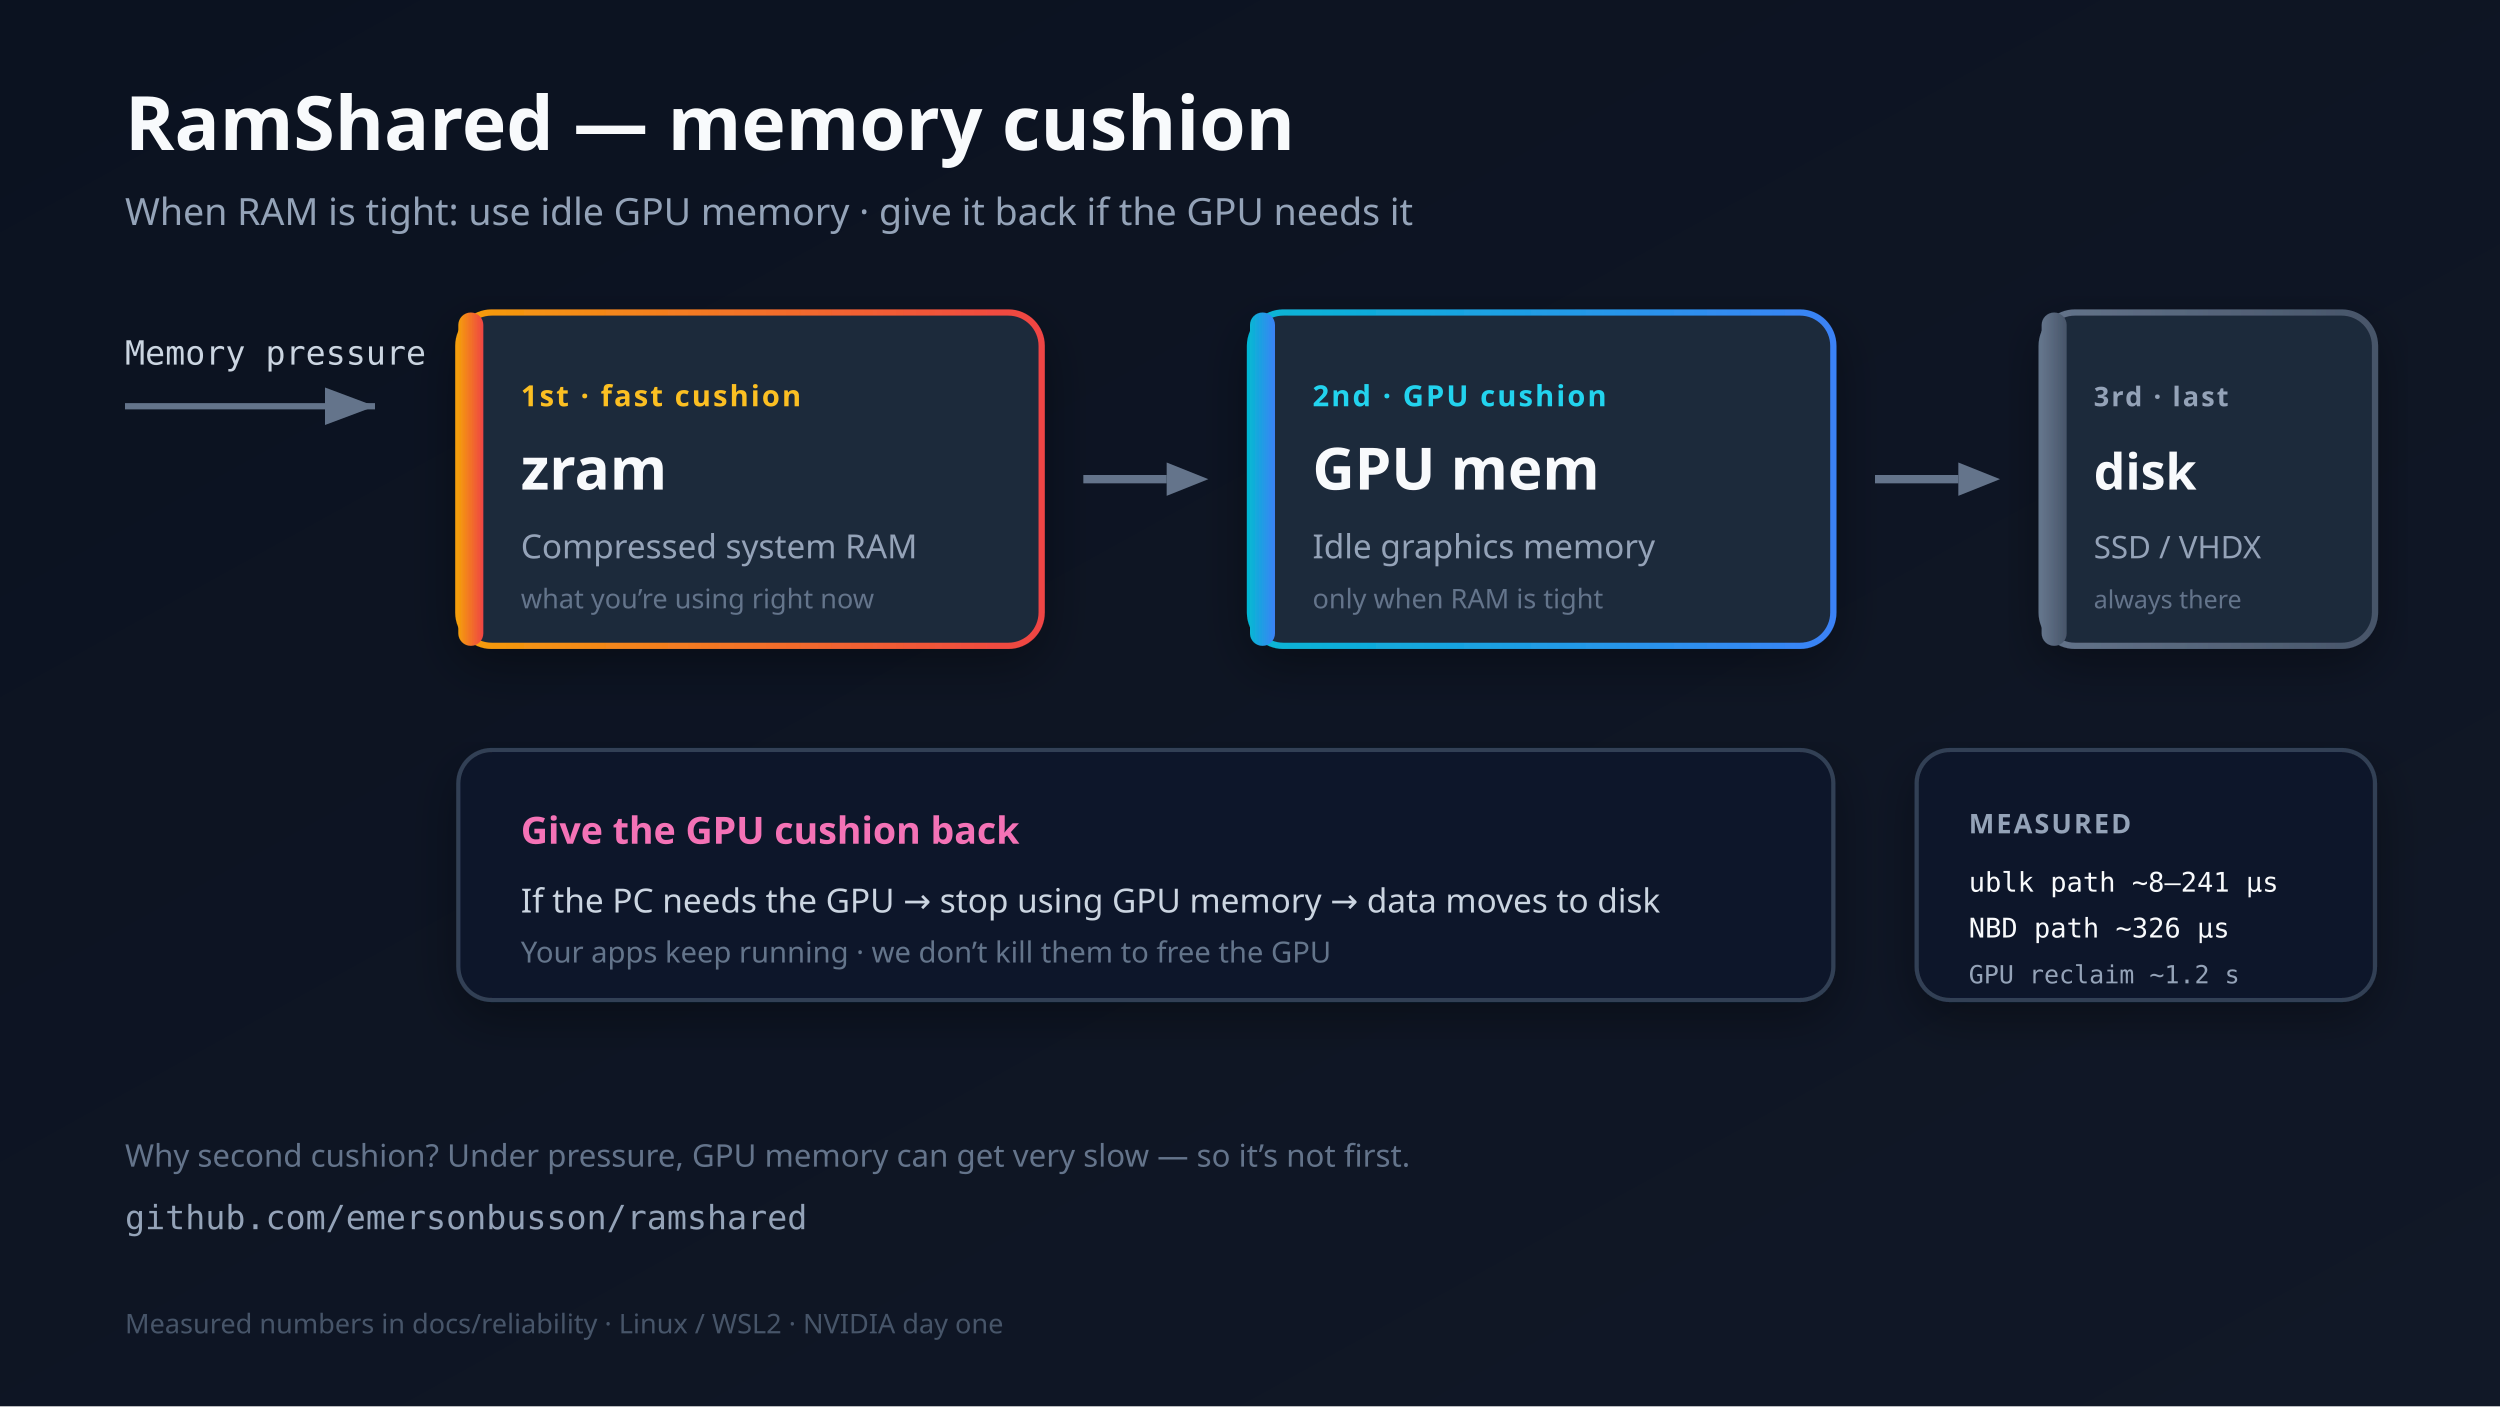
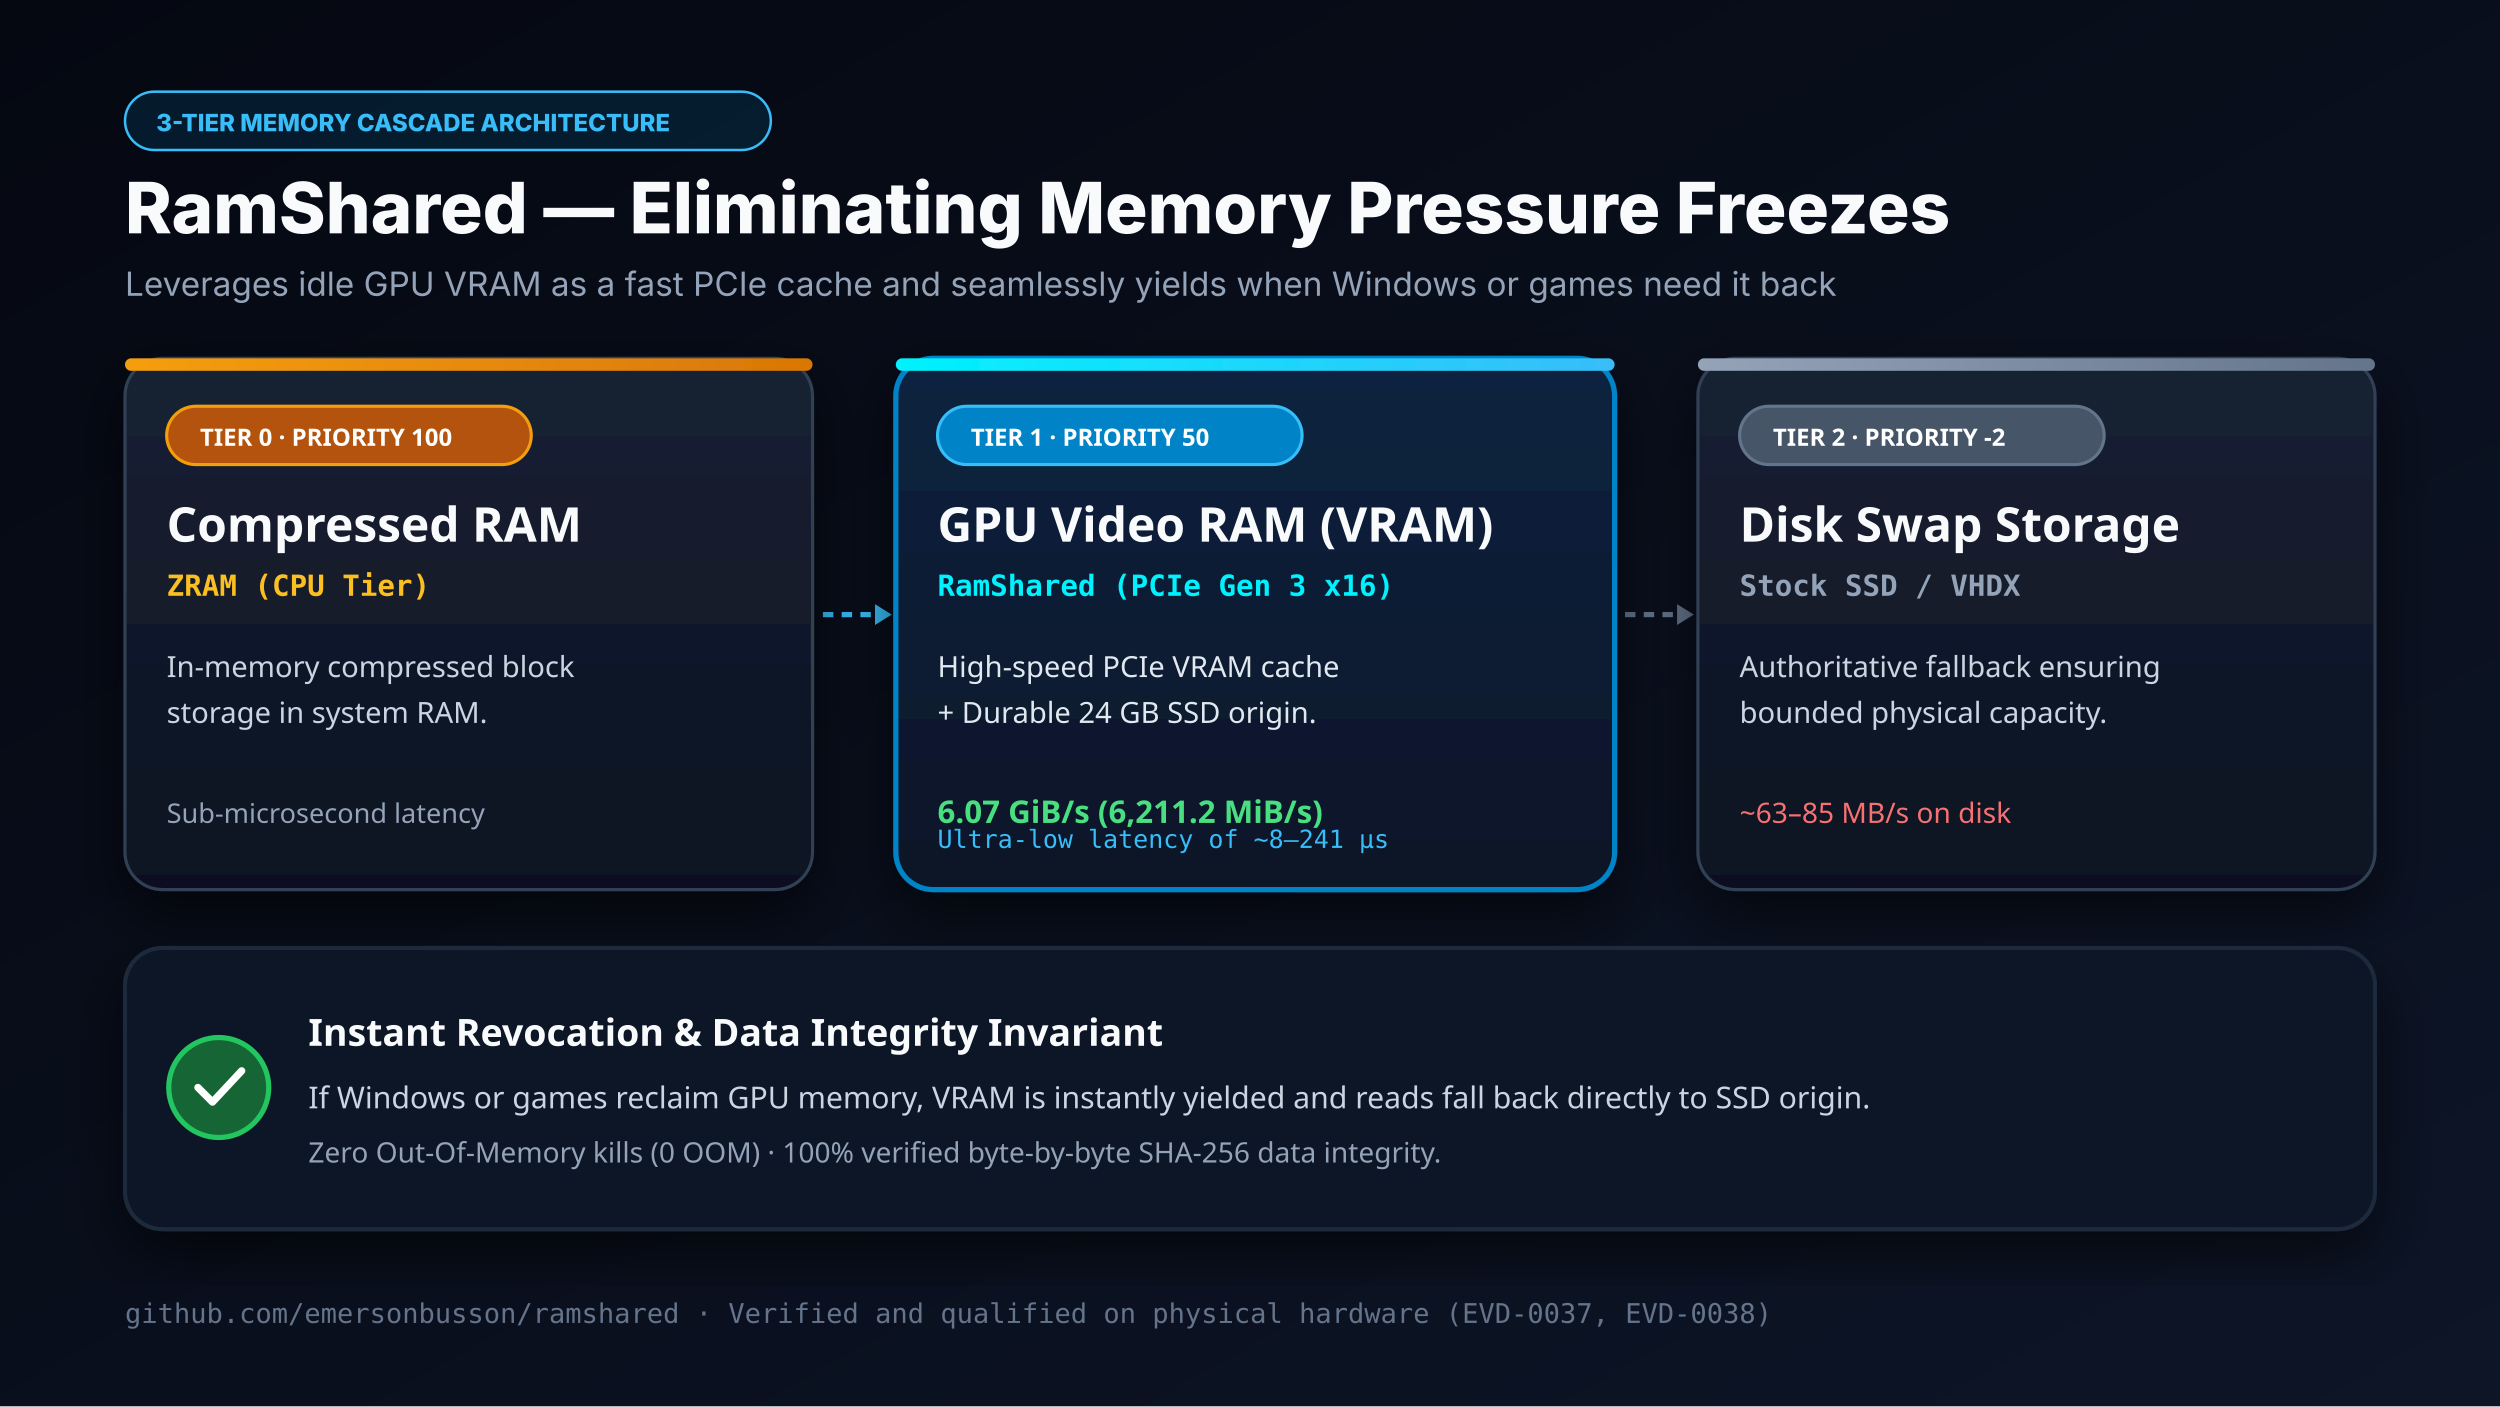
- <svg xmlns="http://www.w3.org/2000/svg" width="1200" height="675" viewBox="0 0 1200 675" role="img" aria-label="RamShared swap cascade">
+ <svg xmlns="http://www.w3.org/2000/svg" width="1200" height="675" viewBox="0 0 1200 675" role="img" aria-label="RamShared — Memory Tier Cascade Architecture">
  <defs>
    <linearGradient id="bg" x1="0" y1="0" x2="1" y2="1">
-       <stop offset="0%" stop-color="#0b1220" />
-       <stop offset="100%" stop-color="#111827" />
+       <stop offset="0%" stop-color="#050811" />
+       <stop offset="100%" stop-color="#0d1527" />
    </linearGradient>
-     <linearGradient id="hot" x1="0" y1="0" x2="1" y2="0">
+     <linearGradient id="cardBg" x1="0" y1="0" x2="0" y2="1">
+       <stop offset="0%" stop-color="#182234" />
+       <stop offset="100%" stop-color="#0b1120" />
+     </linearGradient>
+     <linearGradient id="heroBg" x1="0" y1="0" x2="0" y2="1">
+       <stop offset="0%" stop-color="#0c2340" />
+       <stop offset="100%" stop-color="#071526" />
+     </linearGradient>
+     <linearGradient id="zramTop" x1="0" y1="0" x2="1" y2="0">
      <stop offset="0%" stop-color="#f59e0b" />
-       <stop offset="100%" stop-color="#ef4444" />
+       <stop offset="100%" stop-color="#d97706" />
    </linearGradient>
-     <linearGradient id="cold" x1="0" y1="0" x2="1" y2="0">
-       <stop offset="0%" stop-color="#06b6d4" />
-       <stop offset="100%" stop-color="#3b82f6" />
+     <linearGradient id="vramTop" x1="0" y1="0" x2="1" y2="0">
+       <stop offset="0%" stop-color="#00f2fe" />
+       <stop offset="100%" stop-color="#38bdf8" />
    </linearGradient>
-     <linearGradient id="last" x1="0" y1="0" x2="1" y2="0">
-       <stop offset="0%" stop-color="#64748b" />
-       <stop offset="100%" stop-color="#475569" />
+     <linearGradient id="diskTop" x1="0" y1="0" x2="1" y2="0">
+       <stop offset="0%" stop-color="#94a3b8" />
+       <stop offset="100%" stop-color="#64748b" />
    </linearGradient>
-     <filter id="shadow" x="-10%" y="-10%" width="120%" height="130%">
-       <feDropShadow dx="0" dy="8" stdDeviation="12" flood-color="#000" flood-opacity="0.35" />
+     <filter id="cardShadow" x="-10%" y="-10%" width="120%" height="130%">
+       <feDropShadow dx="0" dy="12" stdDeviation="14" flood-color="#000000" flood-opacity="0.6" />
    </filter>
  </defs>
  <rect width="1200" height="675" fill="url(#bg)" />
-   <text x="60" y="72" fill="#f8fafc" font-family="ui-sans-serif, system-ui, Segoe UI, sans-serif" font-size="36" font-weight="700">RamShared — memory cushion</text>
-   <text x="60" y="108" fill="#94a3b8" font-family="ui-sans-serif, system-ui, Segoe UI, sans-serif" font-size="18">When RAM is tight: use idle GPU memory · give it back if the GPU needs it</text>
-   <text x="60" y="175" fill="#cbd5e1" font-family="ui-monospace, SFMono-Regular, Menlo, monospace" font-size="16">Memory pressure</text>
-   <path d="M60 195 L180 195" stroke="#64748b" stroke-width="3" marker-end="url(#arrow)" />
-   <defs>
-     <marker id="arrow" markerWidth="10" markerHeight="10" refX="8" refY="3" orient="auto">
-       <path d="M0,0 L8,3 L0,6 Z" fill="#64748b" />
-     </marker>
-   </defs>
-   <g filter="url(#shadow)">
-     <rect x="220" y="150" width="280" height="160" rx="16" fill="#1e293b" stroke="url(#hot)" stroke-width="3" />
-     <rect x="220" y="150" width="12" height="160" rx="6" fill="url(#hot)" />
-     <text x="250" y="195" fill="#fbbf24" font-family="ui-sans-serif, system-ui, sans-serif" font-size="14" font-weight="700" letter-spacing="1">1st · fast cushion</text>
-     <text x="250" y="235" fill="#f8fafc" font-family="ui-sans-serif, system-ui, sans-serif" font-size="28" font-weight="700">zram</text>
-     <text x="250" y="268" fill="#94a3b8" font-family="ui-sans-serif, system-ui, sans-serif" font-size="16">Compressed system RAM</text>
-     <text x="250" y="292" fill="#64748b" font-family="ui-sans-serif, system-ui, sans-serif" font-size="13">what you’re using right now</text>
+   <rect x="60" y="44" width="310" height="28" rx="14" fill="#0284c7" fill-opacity="0.15" stroke="#38bdf8" stroke-width="1.2" />
+   <text x="75" y="63" fill="#38bdf8" font-family="system-ui, -apple-system, sans-serif" font-size="11.5" font-weight="800">3-TIER MEMORY CASCADE ARCHITECTURE</text>
+   <text x="60" y="112" fill="#f8fafc" font-family="system-ui, -apple-system, sans-serif" font-size="34" font-weight="800">RamShared — Eliminating Memory Pressure Freezes</text>
+   <text x="60" y="142" fill="#94a3b8" font-family="system-ui, -apple-system, sans-serif" font-size="16">Leverages idle GPU VRAM as a fast PCIe cache and seamlessly yields when Windows or games need it back</text>
+   <path d="M395 295 L420 295" stroke="#38bdf8" stroke-width="2.5" stroke-dasharray="5 4" />
+   <polygon points="420,290 428,295 420,300" fill="#38bdf8" />
+   <path d="M780 295 L805 295" stroke="#64748b" stroke-width="2.5" stroke-dasharray="5 4" />
+   <polygon points="805,290 813,295 805,300" fill="#64748b" />
+   <g filter="url(#cardShadow)">
+     <rect x="60" y="172" width="330" height="255" rx="18" fill="url(#cardBg)" stroke="#334155" stroke-width="1.5" />
+     <rect x="60" y="172" width="330" height="6" rx="3" fill="url(#zramTop)" />
+     <rect x="80" y="195" width="175" height="28" rx="14" fill="#b45309" stroke="#f59e0b" stroke-width="1.5" />
+     <text x="96" y="214" fill="#ffffff" font-family="system-ui, sans-serif" font-size="11.5" font-weight="800">TIER 0 · PRIORITY 100</text>
+     <text x="80" y="260" fill="#f8fafc" font-family="system-ui, sans-serif" font-size="23" font-weight="700">Compressed RAM</text>
+     <text x="80" y="286" fill="#fbbf24" font-family="ui-monospace, monospace" font-size="14" font-weight="700">ZRAM (CPU Tier)</text>
+     <text x="80" y="325" fill="#cbd5e1" font-family="system-ui, sans-serif" font-size="14">In-memory compressed block</text>
+     <text x="80" y="347" fill="#cbd5e1" font-family="system-ui, sans-serif" font-size="14">storage in system RAM.</text>
+     <text x="80" y="395" fill="#94a3b8" font-family="system-ui, sans-serif" font-size="13">Sub-microsecond latency</text>
  </g>
-   <path d="M520 230 L560 230" stroke="#64748b" stroke-width="4" />
-   <polygon points="560,222 580,230 560,238" fill="#64748b" />
-   <g filter="url(#shadow)">
-     <rect x="600" y="150" width="280" height="160" rx="16" fill="#1e293b" stroke="url(#cold)" stroke-width="3" />
-     <rect x="600" y="150" width="12" height="160" rx="6" fill="url(#cold)" />
-     <text x="630" y="195" fill="#22d3ee" font-family="ui-sans-serif, system-ui, sans-serif" font-size="14" font-weight="700" letter-spacing="1">2nd · GPU cushion</text>
-     <text x="630" y="235" fill="#f8fafc" font-family="ui-sans-serif, system-ui, sans-serif" font-size="28" font-weight="700">GPU mem</text>
-     <text x="630" y="268" fill="#94a3b8" font-family="ui-sans-serif, system-ui, sans-serif" font-size="16">Idle graphics memory</text>
-     <text x="630" y="292" fill="#64748b" font-family="ui-sans-serif, system-ui, sans-serif" font-size="13">only when RAM is tight</text>
+   <g filter="url(#cardShadow)">
+     <rect x="430" y="172" width="345" height="255" rx="18" fill="url(#heroBg)" stroke="#0284c7" stroke-width="2.5" />
+     <rect x="430" y="172" width="345" height="6" rx="3" fill="url(#vramTop)" />
+     <rect x="450" y="195" width="175" height="28" rx="14" fill="#0284c7" stroke="#38bdf8" stroke-width="1.5" />
+     <text x="466" y="214" fill="#ffffff" font-family="system-ui, sans-serif" font-size="11.5" font-weight="800">TIER 1 · PRIORITY 50</text>
+     <text x="450" y="260" fill="#f8fafc" font-family="system-ui, sans-serif" font-size="23" font-weight="800">GPU Video RAM (VRAM)</text>
+     <text x="450" y="286" fill="#00f2fe" font-family="ui-monospace, monospace" font-size="14" font-weight="700">RamShared (PCIe Gen 3 x16)</text>
+     <text x="450" y="325" fill="#e2e8f0" font-family="system-ui, sans-serif" font-size="14">High-speed PCIe VRAM cache</text>
+     <text x="450" y="347" fill="#e2e8f0" font-family="system-ui, sans-serif" font-size="14">+ Durable 24 GB SSD origin.</text>
+     <text x="450" y="395" fill="#4ade80" font-family="system-ui, sans-serif" font-size="15" font-weight="800">6.07 GiB/s (6,211.2 MiB/s)</text>
+     <text x="450" y="407" fill="#38bdf8" font-family="ui-monospace, monospace" font-size="12">Ultra-low latency of ~8–241 µs</text>
  </g>
-   <path d="M900 230 L940 230" stroke="#64748b" stroke-width="4" />
-   <polygon points="940,222 960,230 940,238" fill="#64748b" />
-   <g filter="url(#shadow)">
-     <rect x="980" y="150" width="160" height="160" rx="16" fill="#1e293b" stroke="url(#last)" stroke-width="3" />
-     <rect x="980" y="150" width="12" height="160" rx="6" fill="url(#last)" />
-     <text x="1005" y="195" fill="#94a3b8" font-family="ui-sans-serif, system-ui, sans-serif" font-size="13" font-weight="700" letter-spacing="1">3rd · last</text>
-     <text x="1005" y="235" fill="#f8fafc" font-family="ui-sans-serif, system-ui, sans-serif" font-size="24" font-weight="700">disk</text>
-     <text x="1005" y="268" fill="#94a3b8" font-family="ui-sans-serif, system-ui, sans-serif" font-size="15">SSD / VHDX</text>
-     <text x="1005" y="292" fill="#64748b" font-family="ui-sans-serif, system-ui, sans-serif" font-size="12">always there</text>
+   <g filter="url(#cardShadow)">
+     <rect x="815" y="172" width="325" height="255" rx="18" fill="url(#cardBg)" stroke="#334155" stroke-width="1.5" />
+     <rect x="815" y="172" width="325" height="6" rx="3" fill="url(#diskTop)" />
+     <rect x="835" y="195" width="175" height="28" rx="14" fill="#475569" stroke="#64748b" stroke-width="1.5" />
+     <text x="851" y="214" fill="#ffffff" font-family="system-ui, sans-serif" font-size="11.5" font-weight="800">TIER 2 · PRIORITY -2</text>
+     <text x="835" y="260" fill="#f8fafc" font-family="system-ui, sans-serif" font-size="23" font-weight="700">Disk Swap Storage</text>
+     <text x="835" y="286" fill="#94a3b8" font-family="ui-monospace, monospace" font-size="14" font-weight="700">Stock SSD / VHDX</text>
+     <text x="835" y="325" fill="#cbd5e1" font-family="system-ui, sans-serif" font-size="14">Authoritative fallback ensuring</text>
+     <text x="835" y="347" fill="#cbd5e1" font-family="system-ui, sans-serif" font-size="14">bounded physical capacity.</text>
+     <text x="835" y="395" fill="#f87171" font-family="system-ui, sans-serif" font-size="13.5">~63–85 MB/s on disk</text>
  </g>
-   <g filter="url(#shadow)">
-     <rect x="220" y="360" width="660" height="120" rx="16" fill="#0f172a" stroke="#334155" stroke-width="2" />
-     <text x="250" y="405" fill="#f472b6" font-family="ui-sans-serif, system-ui, sans-serif" font-size="18" font-weight="700">Give the GPU cushion back</text>
-     <text x="250" y="438" fill="#cbd5e1" font-family="ui-sans-serif, system-ui, sans-serif" font-size="16">If the PC needs the GPU → stop using GPU memory → data moves to disk</text>
-     <text x="250" y="462" fill="#64748b" font-family="ui-sans-serif, system-ui, sans-serif" font-size="14">Your apps keep running · we don’t kill them to free the GPU</text>
+   <g filter="url(#cardShadow)">
+     <rect x="60" y="455" width="1080" height="135" rx="18" fill="#0c1626" stroke="#1e293b" stroke-width="2" />
+     <circle cx="105" cy="522" r="24" fill="#166534" stroke="#22c55e" stroke-width="2.5" />
+     <polyline points="95,522 102,529 116,514" stroke="#ffffff" stroke-width="3.5" stroke-linecap="round" stroke-linejoin="round" fill="none" />
+     <text x="148" y="502" fill="#f8fafc" font-family="system-ui, sans-serif" font-size="18" font-weight="800">Instant Revocation &amp; Data Integrity Invariant</text>
+     <text x="148" y="532" fill="#cbd5e1" font-family="system-ui, sans-serif" font-size="14.5">If Windows or games reclaim GPU memory, VRAM is instantly yielded and reads fall back directly to SSD origin.</text>
+     <text x="148" y="558" fill="#94a3b8" font-family="system-ui, sans-serif" font-size="13.5">Zero Out-Of-Memory kills (0 OOM) · 100% verified byte-by-byte SHA-256 data integrity.</text>
  </g>
-   <g filter="url(#shadow)">
-     <rect x="920" y="360" width="220" height="120" rx="16" fill="#0f172a" stroke="#334155" stroke-width="2" />
-     <text x="945" y="400" fill="#94a3b8" font-family="ui-sans-serif, system-ui, sans-serif" font-size="13" font-weight="700" letter-spacing="1">MEASURED</text>
-     <text x="945" y="428" fill="#f8fafc" font-family="ui-monospace, Menlo, monospace" font-size="13">ublk path ~8–241 µs</text>
-     <text x="945" y="450" fill="#f8fafc" font-family="ui-monospace, Menlo, monospace" font-size="13">NBD path ~326 µs</text>
-     <text x="945" y="472" fill="#94a3b8" font-family="ui-monospace, Menlo, monospace" font-size="12">GPU reclaim ~1.2 s</text>
-   </g>
-   <text x="60" y="560" fill="#64748b" font-family="ui-sans-serif, system-ui, sans-serif" font-size="15">Why second cushion? Under pressure, GPU memory can get very slow — so it’s not first.</text>
-   <text x="60" y="590" fill="#94a3b8" font-family="ui-monospace, Menlo, monospace" font-size="16">github.com/emersonbusson/ramshared</text>
-   <text x="60" y="640" fill="#475569" font-family="ui-sans-serif, system-ui, sans-serif" font-size="13">Measured numbers in docs/reliability · Linux / WSL2 · NVIDIA day one</text>
+   <text x="60" y="635" fill="#64748b" font-family="ui-monospace, monospace" font-size="13">github.com/emersonbusson/ramshared · Verified and qualified on physical hardware (EVD-0037, EVD-0038)</text>
</svg>
